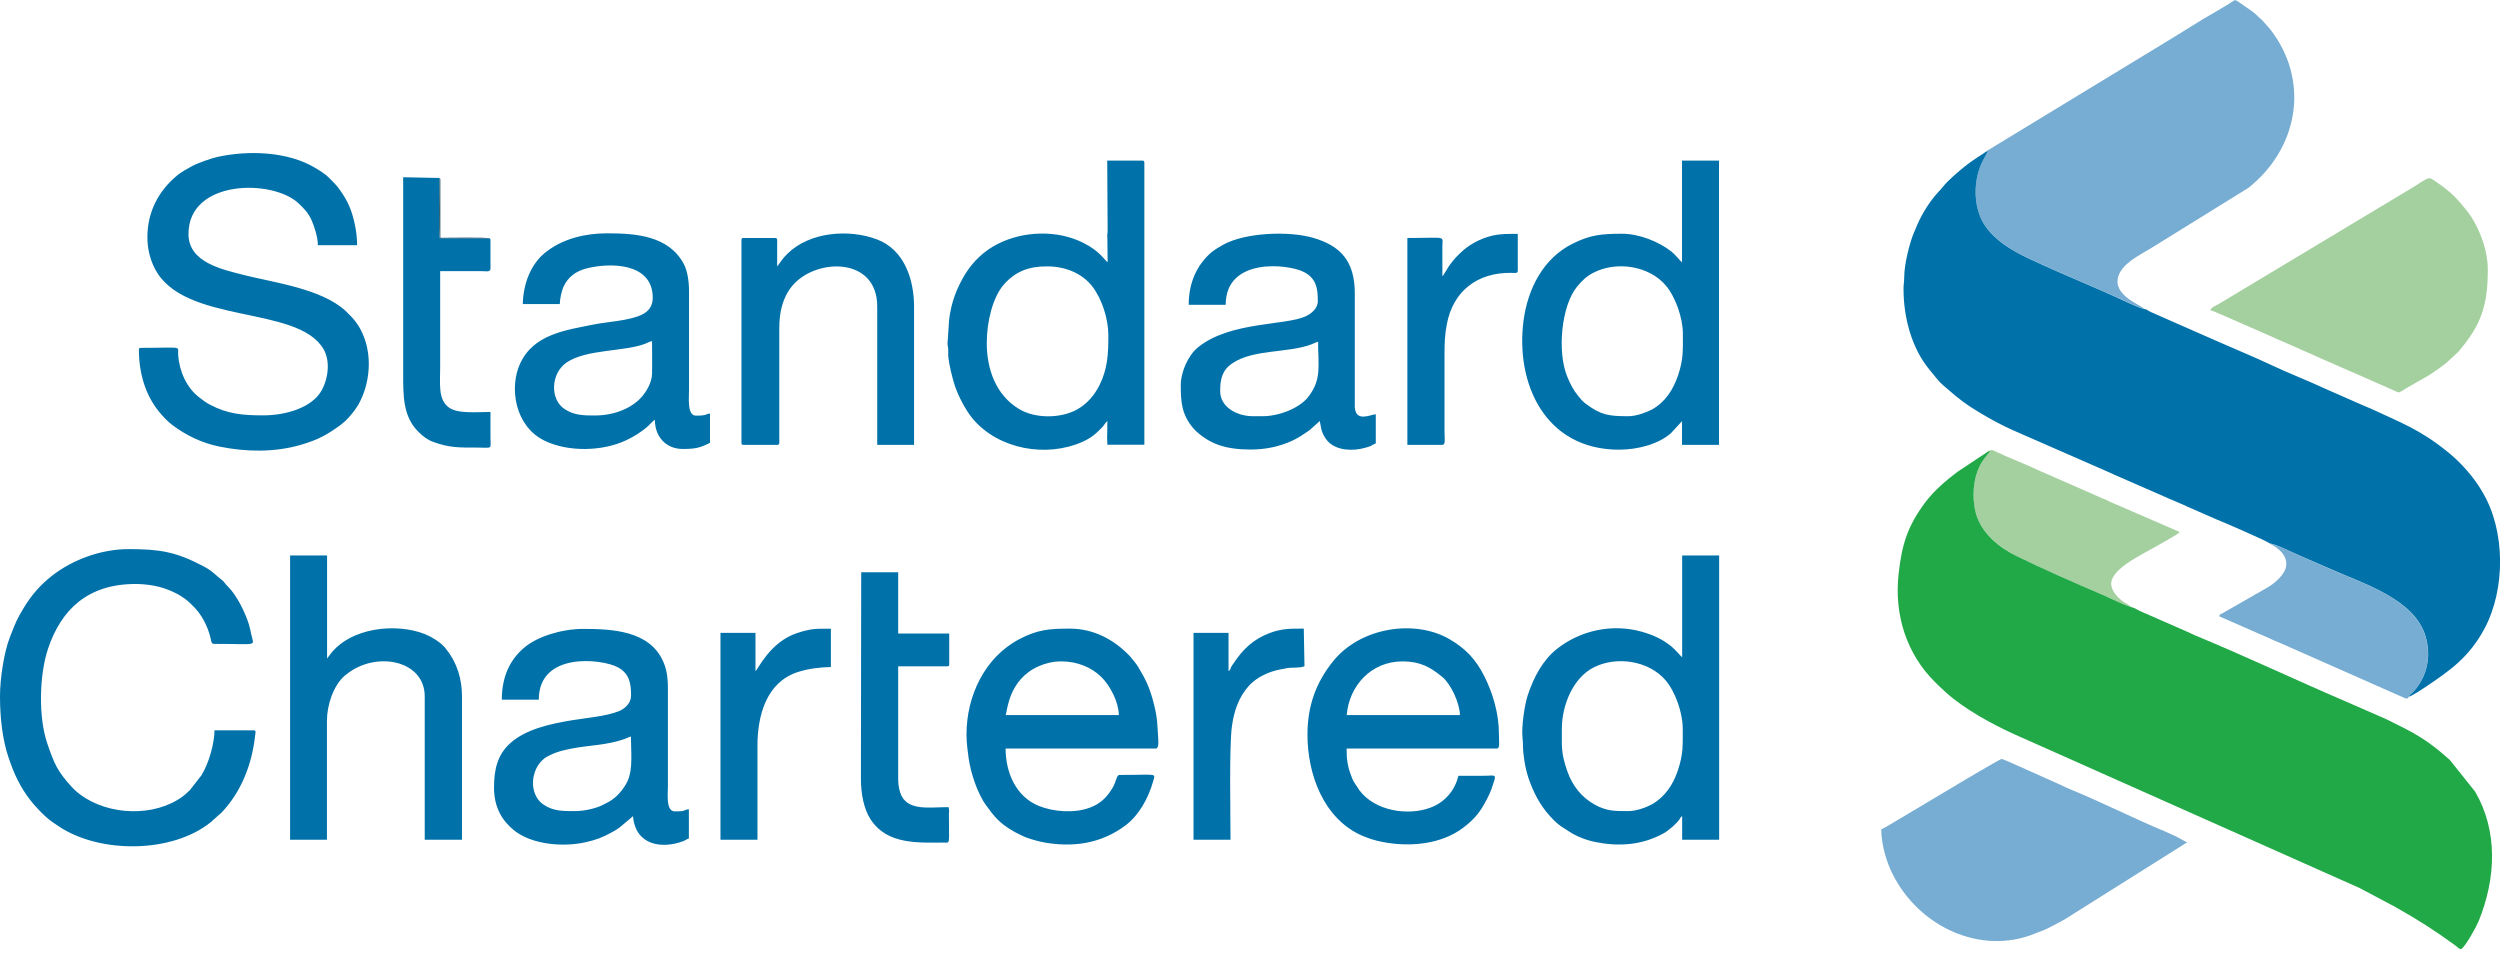
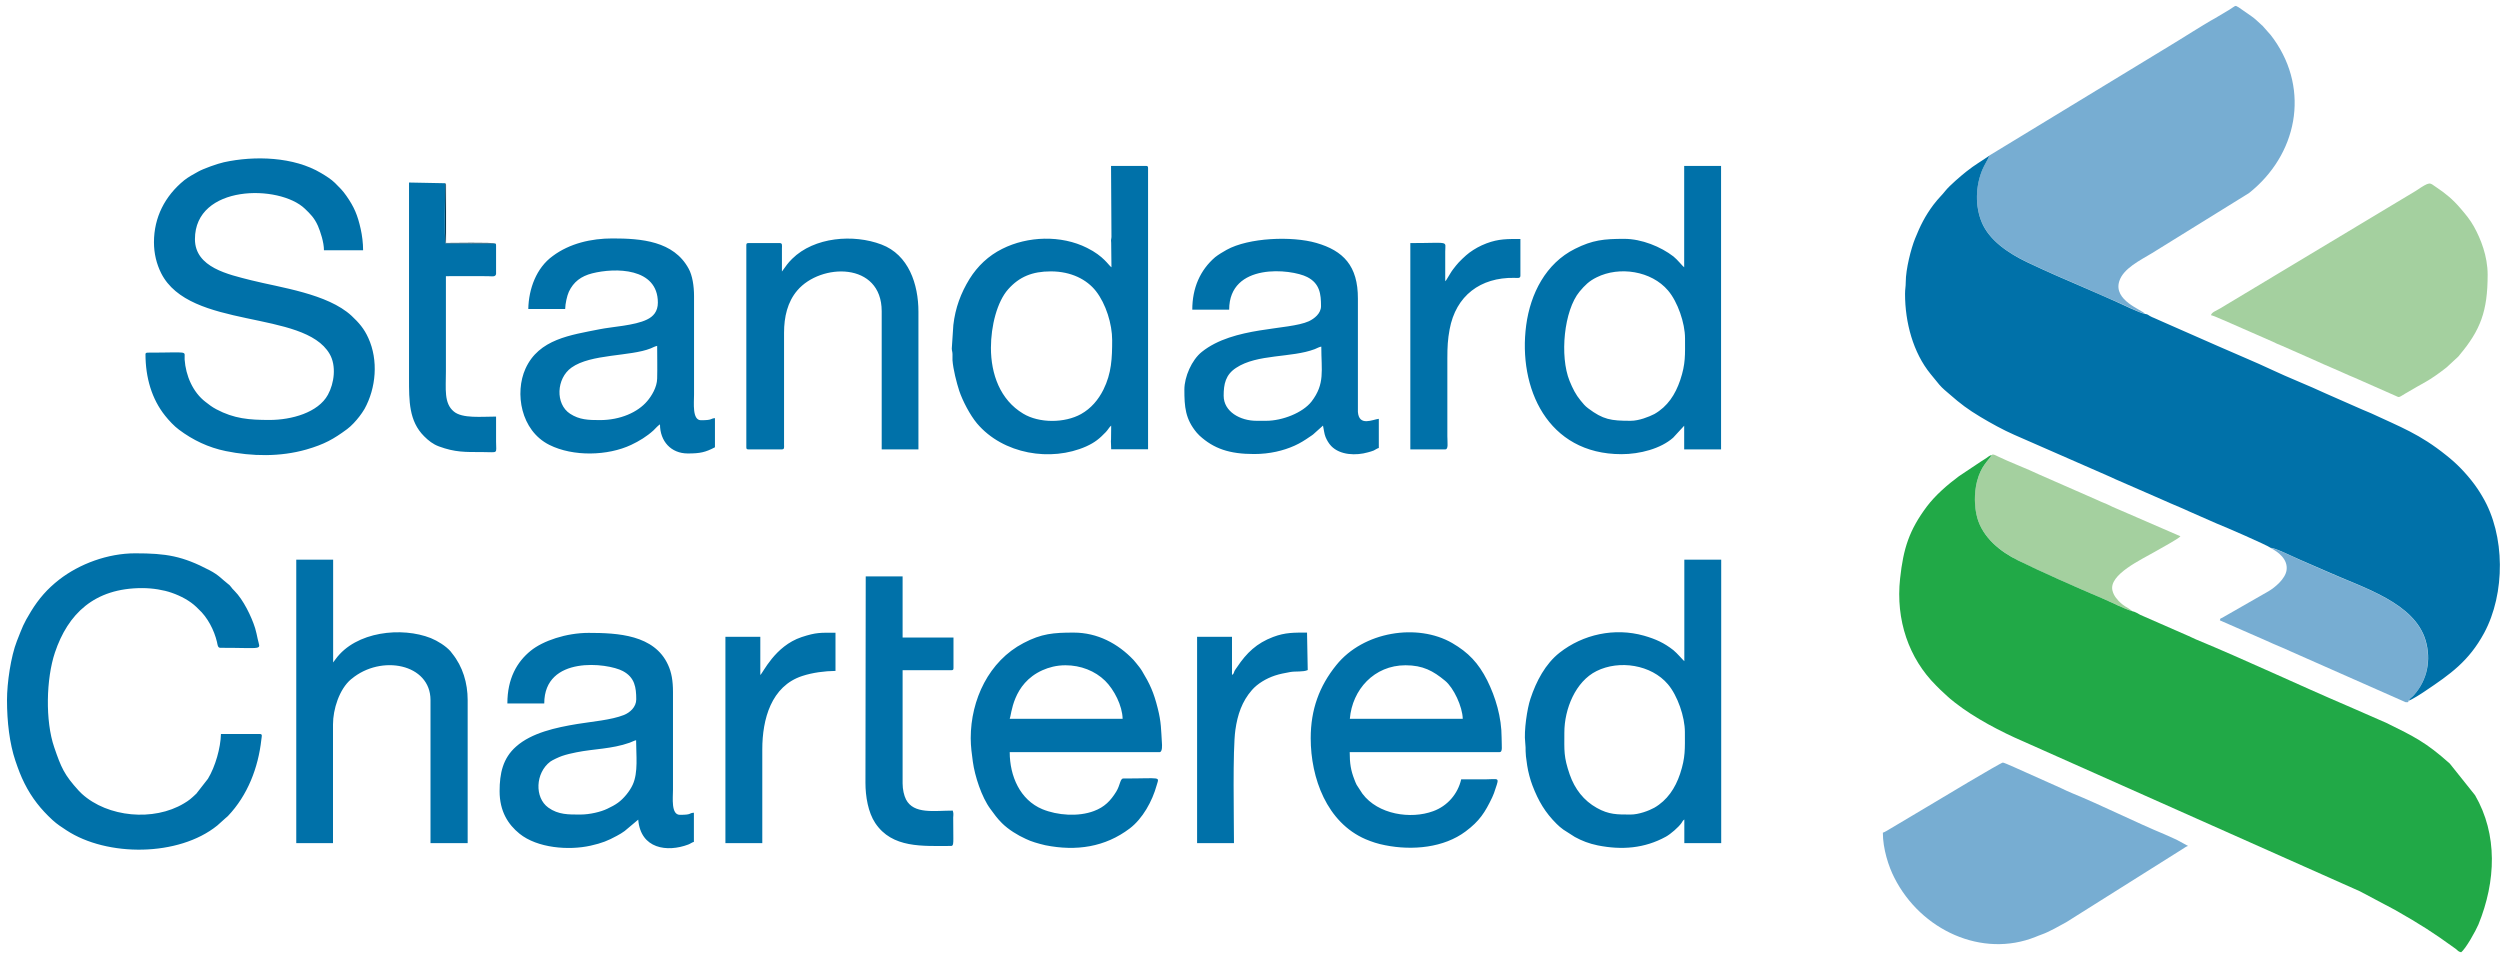
- <svg xmlns="http://www.w3.org/2000/svg" width="324" height="124" viewBox="0 0 324 124" fill="none">
-   <path d="M286.459 40.213C286.753 40.231 289.894 41.659 290.463 41.897L294.43 43.635C294.852 43.855 295.257 44.02 295.752 44.221L299.775 45.997C300.675 46.399 301.538 46.802 302.474 47.186C303.393 47.571 304.201 47.973 305.119 48.34L310.464 50.701C310.96 50.92 310.794 50.957 311.731 50.389C314.064 48.98 314.67 48.889 317.057 47.022L318.563 45.63C318.674 45.521 318.674 45.521 318.765 45.393C321.502 42.135 322.42 39.664 322.42 34.959C322.42 32.525 321.52 30.292 320.639 28.7C320.143 27.803 319.555 27.107 318.912 26.357C317.921 25.185 316.965 24.398 315.68 23.538C314.853 22.989 315 22.769 313.09 24.051L288.902 38.584C288.461 38.84 288.075 39.078 287.653 39.334C287.047 39.682 286.569 39.828 286.459 40.213ZM276.229 78.687C276.137 78.614 276.229 78.668 276.082 78.559C275.476 78.083 275.311 78.193 274.466 77.369C274.447 77.351 274.429 77.332 274.429 77.332C274.411 77.314 274.392 77.296 274.392 77.277C274.282 77.149 274.209 77.076 274.099 76.93C273.896 76.655 273.75 76.38 273.658 76.014C273.125 73.928 277.478 71.951 279.168 70.963C279.81 70.578 282.253 69.279 282.492 68.949L274.852 65.636C274.301 65.38 273.805 65.215 273.29 64.941C272.776 64.684 272.299 64.538 271.784 64.282L264.107 60.914C262.638 60.2 260.177 59.267 258.763 58.571C258.634 58.516 258.524 58.443 258.377 58.388C258.083 58.278 258.046 58.315 257.973 58.388C257.55 59.12 256.577 59.761 256.044 61.829C255.677 63.294 255.659 65.124 256.081 66.552C256.816 69.151 259.13 70.944 261.334 72.061C264.328 73.562 269.14 75.667 272.427 77.058C273.548 77.515 275.109 78.357 276.229 78.687Z" fill="#A4D09F" />
-   <path d="M257.661 19.456C257.459 20.006 257.036 20.591 256.761 21.25C255.842 23.41 255.787 26.027 256.669 28.132C257.661 30.475 260.103 32.141 262.528 33.294C264.989 34.465 267.634 35.618 270.168 36.698C271.454 37.247 272.684 37.833 274.007 38.382C274.888 38.748 277.111 39.883 277.882 40.03C277.478 39.499 273.75 38.309 274.539 35.801C275.054 34.154 277.202 33.111 278.782 32.159L291.4 24.343C297.644 19.383 299.352 11.037 294.65 4.374C294.522 4.191 294.375 4.008 294.228 3.807L293.126 2.562C293.108 2.544 293.089 2.526 293.071 2.526L292.318 1.83C292.134 1.647 291.969 1.555 291.767 1.391L290.059 0.201C289.526 -0.128 289.692 -0 288.847 0.512L286.973 1.629C285.669 2.324 282.437 4.411 280.894 5.326L257.661 19.456ZM243.812 107.478C243.812 109.583 244.566 111.889 245.3 113.317C248.753 120.163 256.724 123.805 263.648 121.023C263.942 120.913 264.162 120.803 264.493 120.693C265.393 120.382 266.77 119.595 267.634 119.119L282.731 109.62C283.006 109.455 283.208 109.272 283.484 109.199L281.959 108.375C281.482 108.174 281.004 107.936 280.453 107.698C276.688 106.142 272.17 103.872 268.442 102.353C267.946 102.152 267.45 101.914 266.954 101.676L262.454 99.663C262.014 99.48 259.626 98.363 259.405 98.363C259.148 98.363 250.902 103.305 249.69 104.037L244.859 106.911C244.566 107.076 244.106 107.387 243.812 107.478ZM312.135 90.328C312.356 89.98 312.558 89.888 312.815 89.614C314.56 87.656 315.092 85.056 314.339 82.494C312.907 77.607 306.258 75.667 301.685 73.617C300.436 73.067 299.187 72.518 297.901 71.969C297.626 71.841 294.504 70.34 294.228 70.487C295.275 71.017 296.469 71.969 296.285 73.342C296.138 74.477 294.761 75.612 293.953 76.088L287.91 79.547C287.635 79.693 287.708 79.547 287.616 79.876L293.714 82.549C294.761 83.043 295.752 83.409 296.799 83.903L311.749 90.511C312.209 90.547 312.08 90.493 312.135 90.328Z" fill="#77ADD2" />
-   <path d="M294.247 70.469C294.522 70.322 297.644 71.842 297.92 71.951C299.187 72.501 300.454 73.05 301.703 73.599C306.276 75.649 312.907 77.589 314.358 82.476C315.111 85.038 314.578 87.638 312.833 89.596C312.576 89.889 312.356 89.962 312.154 90.31C312.558 90.218 313.899 89.34 314.303 89.065C317.572 86.869 319.978 85.185 321.961 81.524C324.735 76.381 324.716 68.803 321.759 63.825C321.521 63.422 321.392 63.202 321.135 62.818C320.088 61.262 318.71 59.816 317.682 58.956C317.609 58.901 317.59 58.883 317.535 58.828C317.351 58.663 317.241 58.59 317.039 58.425C313.605 55.661 311.088 54.746 307.287 52.971C306.864 52.769 306.497 52.66 306.074 52.458L301.373 50.39C299.224 49.383 296.414 48.285 294.338 47.297C292.336 46.345 289.435 45.155 287.304 44.203L280.27 41.11C279.811 40.909 279.517 40.762 279.076 40.579C278.892 40.506 278.709 40.433 278.525 40.323C278.305 40.195 278.231 40.085 277.882 40.048C277.111 39.902 274.888 38.785 274.007 38.401C272.703 37.834 271.454 37.266 270.168 36.717C267.634 35.637 264.989 34.484 262.528 33.313C260.085 32.141 257.643 30.476 256.669 28.151C255.788 26.046 255.843 23.447 256.761 21.269C257.055 20.592 257.459 20.006 257.661 19.475C256.651 20.189 255.788 20.646 254.667 21.543C253.969 22.093 252.482 23.374 251.967 24.014C251.453 24.673 251.104 24.93 250.388 25.863C249.304 27.309 248.661 28.609 248 30.256C247.486 31.519 246.788 34.228 246.788 35.912C246.788 36.552 246.696 36.79 246.696 37.449C246.696 41.147 247.743 45.082 250.021 47.864L251.159 49.255C251.582 49.749 252.096 50.152 252.518 50.518C253.896 51.726 254.869 52.458 256.485 53.428C257.826 54.234 259.442 55.13 260.912 55.771L272.868 61.006C273.272 61.171 273.676 61.372 274.044 61.537L279.958 64.118C280.766 64.484 281.537 64.813 282.364 65.161C282.749 65.307 283.135 65.509 283.557 65.692L287.139 67.266C288.333 67.742 293.659 70.048 294.247 70.469ZM19.101 30.732C19.101 32.196 19.432 33.55 20.038 34.759C23.766 42.135 38.569 39.463 41.93 45.246C42.83 46.784 42.536 49.054 41.71 50.555C40.443 52.879 36.971 53.831 34.125 53.831C31.462 53.831 29.515 53.666 27.201 52.44C26.613 52.129 26.282 51.854 25.805 51.488C24.152 50.225 23.233 48.065 23.086 45.979C23.013 44.771 23.876 45.082 18.274 45.082C18.128 45.082 17.999 45.137 17.999 45.265C17.999 48.358 18.826 51.122 20.552 53.282C21.048 53.904 21.727 54.636 22.352 55.094C24.152 56.448 26.19 57.418 28.431 57.876C31.847 58.572 35.502 58.645 38.9 57.675C41.251 56.997 42.444 56.32 44.208 55.021C44.777 54.6 45.383 53.922 45.806 53.373C46.026 53.081 46.265 52.751 46.467 52.403C47.973 49.676 48.285 46.07 46.963 43.178C46.412 41.952 45.732 41.183 44.777 40.286C41.655 37.413 35.52 36.626 31.737 35.674C28.798 34.923 24.427 34.026 24.427 30.329C24.427 23.209 35.392 23.191 38.716 26.375C39.414 27.053 39.928 27.529 40.406 28.59C40.736 29.359 41.196 30.732 41.196 31.775H46.283C46.283 30.823 46.154 29.835 45.971 29.011C45.567 27.199 45.126 26.156 44.116 24.71C43.62 23.996 43.234 23.63 42.628 23.026C42.151 22.55 41.416 22.093 40.828 21.745C37.284 19.622 32.196 19.457 28.192 20.335C27.366 20.518 25.603 21.141 24.868 21.543C24.262 21.873 23.564 22.257 23.031 22.678C20.515 24.728 19.101 27.51 19.101 30.732ZM0 90.237C0 93.055 0.331 95.874 1.084 98.107C1.469 99.242 1.782 100.084 2.277 101.072C3.232 102.976 4.408 104.44 5.914 105.831C6.557 106.417 7.071 106.728 7.732 107.168C13.003 110.627 22.297 110.609 27.329 106.545L28.431 105.557C28.578 105.429 28.578 105.447 28.725 105.301C31.278 102.61 32.655 99.041 33.059 95.362C33.096 94.977 33.243 94.648 32.876 94.648H27.807C27.77 96.442 27.072 98.894 26.117 100.468L24.574 102.445C24.556 102.463 24.537 102.482 24.519 102.482C23.986 102.994 23.656 103.287 22.995 103.672C19.064 106.033 13.095 105.484 9.734 102.427L9.33 102.024C7.438 99.956 7.034 99.004 6.134 96.368C4.959 92.946 5.087 87.473 6.226 84.068C7.916 79.035 11.35 75.685 17.558 75.685C18.936 75.685 20.35 75.923 21.397 76.289C22.609 76.71 23.766 77.333 24.611 78.138L24.886 78.413C26.062 79.474 26.925 81.14 27.292 82.696C27.366 83.025 27.384 83.446 27.715 83.446C33.592 83.446 32.894 83.812 32.582 82.293C32.49 81.854 32.38 81.323 32.251 80.902C31.774 79.364 30.69 77.168 29.588 76.07L29.276 75.74C29.258 75.722 29.239 75.704 29.239 75.685L29 75.392C28.89 75.264 28.909 75.283 28.762 75.173C27.953 74.55 27.549 74.001 26.319 73.361C22.793 71.512 20.717 71.164 16.658 71.164C13.095 71.164 9.422 72.537 6.777 74.587C5.234 75.795 4.132 77.058 3.122 78.706C2.075 80.426 2.039 80.682 1.286 82.567C0.496 84.581 0 88.004 0 90.237ZM127.885 44.459C127.885 41.604 128.693 38.456 130.125 36.845C131.576 35.216 133.266 34.521 135.672 34.521C138.317 34.521 140.355 35.582 141.531 37.083C142.835 38.749 143.643 41.366 143.643 43.453C143.643 45.777 143.569 47.754 142.504 49.896C141.843 51.214 140.906 52.33 139.602 53.062C137.472 54.252 134.147 54.27 132.072 53.007C129.078 51.214 127.885 47.864 127.885 44.459ZM143.551 30.018C143.551 30.329 143.459 30.293 143.514 30.805L143.551 33.99C143.165 33.734 142.559 32.544 140.374 31.464C137.013 29.78 132.66 29.926 129.354 31.592C127.554 32.489 126.14 33.843 125.111 35.491C123.973 37.339 123.256 39.261 122.999 41.494L122.797 44.551C122.815 44.935 122.871 44.88 122.889 45.265C122.907 45.521 122.871 45.814 122.889 46.07C122.981 47.278 123.422 48.98 123.771 50.06C124.211 51.36 125.166 53.19 126.066 54.27C129.464 58.297 135.69 59.304 140.263 57.272C141.402 56.76 142.008 56.247 142.816 55.405C143.074 55.149 143.276 54.746 143.514 54.563L143.496 56.357C143.496 56.375 143.478 56.558 143.478 56.576L143.514 57.638H148.308V21.086C148.308 20.884 148.253 20.811 148.032 20.811H143.496L143.551 30.018ZM211.029 53.941C208.476 53.941 207.466 53.794 205.501 52.312C205.078 52.001 204.858 51.708 204.527 51.305C203.903 50.555 203.499 49.749 203.095 48.761C201.791 45.539 202.36 39.591 204.399 37.138C205.078 36.333 205.611 35.784 206.621 35.289C209.56 33.825 213.729 34.447 215.896 37.01C217.145 38.474 218.1 41.238 218.1 43.215C218.1 45.375 218.192 46.51 217.475 48.651C216.833 50.536 215.841 52.074 214.114 53.062C213.398 53.428 212.112 53.941 211.029 53.941ZM217.99 33.99C217.788 33.862 217.126 33.001 216.594 32.581C214.959 31.317 212.461 30.293 210.202 30.293C207.558 30.293 206.088 30.439 203.793 31.592C200.009 33.477 198.007 37.413 197.456 41.513C196.373 49.658 200.211 58.279 209.835 58.279C212.241 58.279 214.941 57.565 216.557 56.137L217.99 54.581V57.656H222.783V20.811H217.99V33.99ZM211.029 105.118C209.284 105.118 208.2 105.136 206.639 104.257C204.931 103.305 203.774 101.805 203.113 99.919C202.305 97.576 202.415 96.826 202.415 94.465C202.415 91.39 203.866 87.821 206.603 86.466C209.541 85.002 213.71 85.624 215.878 88.187C217.126 89.651 218.082 92.415 218.082 94.392C218.082 96.57 218.173 97.668 217.457 99.828C216.833 101.695 215.786 103.269 214.096 104.239C213.398 104.623 212.094 105.118 211.029 105.118ZM217.99 85.167C217.843 85.057 217.071 84.142 216.594 83.757C215.382 82.805 214.298 82.311 212.774 81.872C208.953 80.792 204.839 81.689 201.791 84.087C199.954 85.533 198.76 87.784 198.007 90.072C197.585 91.317 197.144 94.245 197.328 95.746C197.456 96.826 197.254 96.661 197.585 98.748C197.713 99.59 197.989 100.615 198.264 101.329C199.054 103.397 199.936 104.861 201.405 106.326C201.699 106.618 201.938 106.82 202.286 107.076L203.774 108.028C204.711 108.54 205.611 108.888 206.749 109.126C209.872 109.748 212.829 109.529 215.62 107.991C216.245 107.643 217.255 106.765 217.641 106.216C217.788 105.996 217.788 105.923 218.008 105.758V108.833H222.802V71.988H218.008V85.167H217.99ZM163.662 53.941H162.395C160.283 53.941 158.134 52.751 158.134 50.683C158.134 49.182 158.373 47.956 159.75 47.059C162.505 45.228 166.95 45.777 169.98 44.624C170.292 44.496 170.531 44.35 170.825 44.295C170.825 47.443 171.321 49.127 169.558 51.433C168.401 52.916 165.738 53.941 163.662 53.941ZM154.057 39.499H158.85C158.85 33.331 166.913 34.191 168.988 35.253C170.641 36.095 170.788 37.486 170.788 39.042C170.788 39.993 169.907 40.671 169.209 41C166.546 42.208 159.438 41.659 155.287 44.99C153.983 46.034 153.028 48.23 153.028 49.877C153.028 52.11 153.138 53.703 154.644 55.496L154.993 55.863C156.848 57.565 158.887 58.26 162.083 58.26C164.14 58.26 165.903 57.821 167.335 57.181C168.107 56.833 168.676 56.467 169.337 56.009C169.484 55.899 169.613 55.844 169.76 55.716L171.045 54.563C171.156 55.039 171.192 55.588 171.376 56.046C171.56 56.485 171.798 56.888 172.111 57.217C173.268 58.425 175.361 58.48 176.886 58.041C177.18 57.949 177.4 57.913 177.639 57.803C177.914 57.675 178.025 57.547 178.3 57.473V53.684C177.529 53.758 175.729 54.728 175.582 52.788V46.473C175.582 43.672 175.582 40.872 175.582 38.072C175.6 33.788 173.672 31.83 170.182 30.823C167.023 29.908 161.385 30.128 158.52 31.72C158.079 31.958 157.399 32.379 157.032 32.672C155.067 34.356 154.057 36.699 154.057 39.499ZM74.531 105.118C73.006 105.118 71.665 105.154 70.361 104.221C68.543 102.921 68.672 99.7 70.618 98.235C70.894 98.034 71.757 97.631 72.143 97.503C72.731 97.302 73.373 97.155 74.016 97.027C76.294 96.57 78.589 96.606 80.922 95.783C81.271 95.655 81.473 95.526 81.767 95.453C81.767 97.375 82.061 99.645 81.326 101.237C80.94 102.097 80.132 103.068 79.416 103.58C78.993 103.891 78.553 104.111 78.02 104.367C77.194 104.77 75.743 105.118 74.531 105.118ZM65.035 90.676H69.829C69.829 84.398 78.057 85.405 80.04 86.466C81.602 87.29 81.785 88.608 81.785 90.145C81.785 91.152 80.959 91.866 80.187 92.177C78.534 92.836 76 93.037 74.108 93.348C71.353 93.806 68.194 94.483 66.174 96.277C64.447 97.796 64.025 99.773 64.025 102.079C64.025 104.715 65.145 106.417 66.615 107.607C68.929 109.474 72.988 109.803 75.853 109.163C77.322 108.833 78.094 108.522 79.269 107.881C79.673 107.662 79.93 107.515 80.279 107.259L82.042 105.776C82.355 109.602 85.826 110.041 88.544 109.016C88.838 108.906 89.003 108.742 89.279 108.668V104.88C88.544 104.934 89.077 105.154 87.46 105.154C86.285 105.154 86.56 102.939 86.56 101.896V89.175C86.56 87.747 86.377 86.649 85.918 85.661C84.136 81.744 79.361 81.506 75.596 81.506C72.694 81.506 69.663 82.531 68.066 83.831C66.284 85.276 65.035 87.436 65.035 90.676ZM77.065 53.849C75.559 53.849 74.402 53.813 73.19 53.026C71.243 51.763 71.39 48.431 73.373 47.022C75.89 45.228 80.995 45.594 83.659 44.533C83.952 44.405 84.228 44.258 84.503 44.203C84.503 45.613 84.54 47.059 84.503 48.45C84.485 49.584 83.769 50.738 83.199 51.397C81.987 52.824 79.728 53.849 77.065 53.849ZM67.753 39.408H72.547C72.565 38.694 72.786 37.706 73.024 37.175C73.63 35.875 74.622 35.143 76.055 34.777C79.03 34.026 84.595 34.008 84.595 38.584C84.595 39.737 83.989 40.396 83.181 40.781C81.583 41.568 78.626 41.714 77.01 42.043C73.282 42.794 69.131 43.306 67.386 47.168C65.972 50.298 66.761 55.204 70.49 57.071C73.594 58.626 78.094 58.498 81.124 57.071C82.171 56.576 83.163 55.972 84.026 55.185C84.32 54.911 84.54 54.618 84.871 54.398C84.871 56.595 86.303 58.187 88.489 58.187C90.068 58.187 90.766 58.041 92.015 57.382V53.593C91.372 53.648 91.758 53.867 90.197 53.867C89.04 53.867 89.297 51.598 89.297 50.536V37.724C89.297 36.406 89.077 35.033 88.599 34.173C86.652 30.567 82.428 30.238 78.7 30.238C75.945 30.238 73.135 30.878 70.931 32.526C68.8 34.063 67.808 36.79 67.753 39.408ZM137.582 85.716C139.547 85.716 141.421 86.448 142.725 87.729C143.9 88.882 144.965 90.969 145.002 92.671H130.327C130.566 92.177 130.658 88.114 134.588 86.356C135.415 85.99 136.388 85.716 137.582 85.716ZM125.258 95.197C125.258 96.259 125.405 97.302 125.534 98.254C125.791 100.121 126.672 102.848 127.811 104.385C128.325 105.081 128.674 105.593 129.317 106.234C130.144 107.058 131.356 107.808 132.421 108.284C132.825 108.467 133.101 108.595 133.597 108.742C134.019 108.87 134.478 108.998 134.956 109.108C138.996 109.913 142.725 109.346 145.92 106.93C147.61 105.648 148.859 103.379 149.428 101.31C149.759 100.121 150.126 100.432 145.094 100.432C144.671 100.432 144.708 101.255 144.175 102.134C143.441 103.324 142.651 104.147 141.274 104.66C139.253 105.429 136.517 105.227 134.57 104.422C131.668 103.214 130.327 100.121 130.327 97.009H149.796C150.2 97.009 150.126 96.039 150.108 95.801C149.998 94.154 150.034 93.129 149.557 91.28C149.043 89.23 148.547 88.15 147.518 86.448C147.298 86.082 147.059 85.807 146.784 85.46C146.618 85.258 146.6 85.222 146.416 85.02C144.396 82.897 141.733 81.469 138.647 81.469C136.003 81.469 134.46 81.597 132.127 82.824C127.627 85.167 125.258 90.182 125.258 95.197ZM181.771 85.716C184.03 85.716 185.371 86.448 186.914 87.729C188.034 88.644 189.173 91.097 189.21 92.671H174.535C174.847 88.882 177.694 85.716 181.771 85.716ZM169.448 95.197C169.448 100.377 171.541 106.143 176.574 108.321C177.4 108.668 178.172 108.925 179.127 109.108C182.708 109.822 186.767 109.419 189.577 107.314C191.395 105.959 192.112 104.825 193.03 102.903C193.25 102.445 193.305 102.226 193.471 101.731C194.003 100.194 193.838 100.542 192.185 100.542C191.12 100.542 190.073 100.542 189.008 100.542C188.567 102.445 187.226 104.001 185.371 104.678C182.451 105.758 178.19 105.118 176.17 102.409L175.417 101.255C175.306 101.036 175.215 100.816 175.123 100.56C174.664 99.388 174.517 98.473 174.517 97.009H193.985C194.426 97.009 194.26 96.295 194.26 95.106C194.26 92.47 193.471 89.852 192.387 87.674C191.248 85.423 189.944 84.05 187.832 82.824C183.332 80.225 176.298 81.305 172.772 85.697C170.568 88.425 169.448 91.463 169.448 95.197ZM37.578 108.833H42.371V93.403C42.371 91.445 43.179 88.827 44.722 87.528C44.74 87.51 44.759 87.491 44.777 87.491C48.634 84.27 55.044 85.533 55.044 90.237V108.833H59.874V90.237C59.874 88.022 59.231 85.88 57.872 84.197C57.762 84.068 57.762 84.05 57.633 83.885C57.027 83.208 55.98 82.549 55.081 82.183C51.334 80.701 45.346 81.286 42.702 84.929L42.389 85.35V71.988H37.596V108.833H37.578ZM100.721 34.539V31.555C100.721 31.171 100.813 30.842 100.445 30.842H96.368C96.166 30.842 96.093 30.896 96.093 31.116V57.382C96.093 57.583 96.148 57.656 96.368 57.656H100.721C101.07 57.656 100.996 57.364 100.996 57.034V42.501C100.996 40.451 101.437 38.492 102.723 36.992C105.772 33.422 113.687 33.258 113.687 39.7V57.656H118.463V39.774C118.463 36.186 117.195 32.361 113.651 31.025C110.033 29.652 104.927 30.036 102.043 32.892C101.437 33.496 101.29 33.77 100.868 34.338L100.721 34.539ZM111.575 100.981C111.575 102.775 111.924 104.825 112.843 106.216C115.047 109.529 119.014 109.199 122.724 109.199C122.999 109.199 122.999 108.815 122.999 108.211L122.981 105.502C122.981 105.337 122.981 105.484 122.999 105.227C123.018 104.88 122.981 104.861 122.926 104.605C120.501 104.605 117.857 105.099 116.846 103.159C116.589 102.647 116.406 101.859 116.406 101.072V86.356H122.742C122.944 86.356 123.018 86.301 123.018 86.082V82.11H116.406V74.166H111.612L111.575 100.981ZM63.492 30.896L57.009 30.878C56.807 30.219 56.954 24.271 56.954 23.063L52.252 22.971V48.431C52.252 51.36 52.234 53.977 54.217 55.954C54.787 56.522 55.356 56.979 56.146 57.272C58.24 58.041 59.525 58.004 61.748 58.004C63.933 58.004 63.566 58.315 63.566 56.65C63.566 55.57 63.566 54.49 63.566 53.392C61.692 53.392 59.176 53.666 58.074 52.733C56.77 51.653 57.046 49.804 57.046 47.516V35.143C58.864 35.143 60.664 35.125 62.482 35.143C63.015 35.143 63.474 35.289 63.566 34.868V31.171C63.529 30.896 63.602 31.116 63.492 30.896ZM159.218 86.979V82.018H154.681V108.833H159.475C159.475 105.703 159.291 96.698 159.658 94.117C159.934 92.14 160.522 90.401 161.807 88.937C162.523 88.114 163.644 87.436 164.801 87.052C165.462 86.832 166.013 86.741 166.784 86.594C167.501 86.466 168.474 86.613 169.062 86.338L168.97 81.469C167.317 81.469 166.16 81.433 164.562 82.037C162.432 82.842 161.109 84.105 159.879 85.954C159.75 86.137 159.64 86.283 159.548 86.448C159.438 86.722 159.475 86.796 159.218 86.979ZM97.911 86.979V82.018H93.374V108.833H98.168V96.643C98.168 92.726 99.325 88.425 103.366 87.107C104.706 86.668 106.267 86.466 107.682 86.448V81.488C105.735 81.488 105.221 81.414 103.274 82.055C99.784 83.226 98.26 86.722 97.911 86.979ZM186.932 35.802V31.922C186.932 30.494 187.593 30.842 182.396 30.842V57.656H186.932C187.373 57.656 187.208 56.814 187.208 55.936V45.832C187.208 44.313 187.263 43.361 187.502 42.062C188.31 37.669 191.524 35.289 195.895 35.363C196.299 35.363 196.703 35.472 196.703 35.088V30.311C195.05 30.311 193.893 30.274 192.295 30.878C191.432 31.208 190.752 31.592 190.073 32.086C189.577 32.452 188.695 33.294 188.328 33.77C188.071 34.1 187.814 34.411 187.612 34.759L187.098 35.6C187.079 35.619 187.061 35.637 187.061 35.656C186.896 35.857 187.061 35.656 186.932 35.802Z" fill="#0071A9" />
-   <path d="M276.229 78.687C275.109 78.358 273.548 77.534 272.427 77.058C269.14 75.667 264.328 73.544 261.334 72.061C259.112 70.963 256.816 69.151 256.081 66.552C255.677 65.106 255.677 63.294 256.045 61.83C256.577 59.761 257.532 59.121 257.973 58.389C257.643 58.462 257.532 58.608 257.257 58.791C256.981 58.974 256.816 59.066 256.541 59.249L253.712 61.134C252.206 62.251 250.645 63.605 249.525 65.088C247.247 68.144 246.476 70.506 246.053 74.441C245.466 79.841 247.192 84.819 250.718 88.333L251.306 88.919C252.151 89.669 252.169 89.779 253.18 90.566C255.714 92.561 259.185 94.374 262.124 95.636L305.817 115.093L310.372 117.509C313.678 119.394 315.294 120.419 318.251 122.561C318.564 122.781 318.527 122.909 318.968 123.019C319.574 122.579 320.878 120.218 321.227 119.394C323.504 113.794 323.743 107.717 320.786 102.61L317.498 98.492C314.394 95.71 312.815 94.959 309.289 93.22L305.193 91.427C304.826 91.28 304.569 91.152 304.183 90.987C297.81 88.26 290.831 84.966 284.494 82.348C284.108 82.183 283.906 82.073 283.502 81.891L277.276 79.163C276.927 78.98 276.615 78.76 276.229 78.687Z" fill="#21A947" />
-   <path d="M63.492 30.896C63.162 30.732 57.579 30.823 57.064 30.823V23.245C57.009 23.026 57.064 23.191 56.972 23.062C56.972 24.252 56.826 30.201 57.028 30.878L63.492 30.896Z" fill="#00354E" />
+ <svg xmlns="http://www.w3.org/2000/svg" width="351" height="134" viewBox="0 0 351 134" fill="none">
+   <path d="M310.42 44.251C310.738 44.271 314.13 45.813 314.746 46.07L319.031 47.948C319.487 48.186 319.924 48.364 320.459 48.581L324.804 50.499C325.776 50.934 326.709 51.369 327.721 51.784C328.713 52.199 329.586 52.634 330.577 53.03L336.351 55.58C336.886 55.818 336.708 55.857 337.72 55.244C340.239 53.722 340.894 53.623 343.473 51.606L345.1 50.103C345.219 49.985 345.219 49.985 345.318 49.846C348.274 46.327 349.266 43.658 349.266 38.577C349.266 35.947 348.294 33.535 347.342 31.815C346.806 30.846 346.171 30.095 345.477 29.284C344.406 28.018 343.374 27.168 341.985 26.239C341.092 25.646 341.251 25.409 339.188 26.793L313.059 42.491C312.583 42.768 312.166 43.025 311.71 43.302C311.055 43.678 310.54 43.836 310.42 44.251ZM299.37 85.811C299.271 85.732 299.37 85.792 299.211 85.673C298.556 85.159 298.378 85.278 297.465 84.388C297.445 84.368 297.426 84.348 297.426 84.348C297.406 84.328 297.386 84.309 297.386 84.289C297.267 84.15 297.188 84.071 297.068 83.913C296.85 83.617 296.692 83.32 296.592 82.925C296.017 80.671 300.719 78.535 302.544 77.468C303.239 77.052 305.877 75.649 306.135 75.293L297.882 71.714C297.287 71.437 296.751 71.259 296.196 70.963C295.64 70.686 295.124 70.528 294.569 70.251L286.276 66.613C284.689 65.842 282.03 64.834 280.502 64.082C280.364 64.023 280.245 63.944 280.086 63.884C279.768 63.766 279.729 63.805 279.649 63.884C279.193 64.675 278.142 65.367 277.566 67.602C277.169 69.183 277.15 71.16 277.606 72.703C278.399 75.51 280.899 77.448 283.28 78.654C286.514 80.275 291.712 82.549 295.263 84.052C296.473 84.546 298.16 85.455 299.37 85.811Z" fill="#A4D09F" />
+   <path d="M279.312 21.83C279.094 22.423 278.637 23.056 278.34 23.768C277.348 26.101 277.288 28.928 278.241 31.202C279.312 33.733 281.951 35.532 284.57 36.777C287.228 38.043 290.085 39.288 292.823 40.455C294.212 41.048 295.541 41.681 296.969 42.274C297.922 42.669 300.322 43.895 301.155 44.053C300.719 43.48 296.691 42.195 297.545 39.486C298.1 37.707 300.421 36.58 302.128 35.551L315.757 27.109C322.503 21.751 324.348 12.735 319.269 5.538C319.13 5.34 318.971 5.143 318.813 4.925L317.622 3.581C317.602 3.561 317.582 3.541 317.563 3.541L316.749 2.79C316.551 2.592 316.372 2.493 316.154 2.315L314.309 1.03C313.734 0.674 313.912 0.813 313 1.366L310.976 2.572C309.567 3.324 306.076 5.578 304.409 6.566L279.312 21.83ZM264.353 116.912C264.353 119.186 265.166 121.677 265.96 123.22C269.69 130.614 278.3 134.549 285.78 131.543C286.097 131.425 286.335 131.306 286.692 131.188C287.664 130.851 289.152 130.001 290.085 129.487L306.393 119.226C306.691 119.048 306.909 118.85 307.206 118.771L305.56 117.881C305.044 117.664 304.528 117.407 303.933 117.15C299.866 115.469 294.985 113.017 290.958 111.376C290.422 111.159 289.887 110.902 289.351 110.645L284.49 108.47C284.014 108.272 281.435 107.066 281.197 107.066C280.919 107.066 272.011 112.404 270.702 113.195L265.484 116.299C265.166 116.477 264.67 116.814 264.353 116.912ZM338.156 98.386C338.394 98.01 338.612 97.912 338.89 97.615C340.775 95.499 341.35 92.692 340.537 89.924C338.989 84.645 331.807 82.549 326.867 80.335C325.518 79.741 324.169 79.148 322.78 78.555C322.483 78.417 319.11 76.795 318.813 76.954C319.943 77.527 321.233 78.555 321.035 80.038C320.876 81.264 319.388 82.49 318.515 83.004L311.988 86.741C311.69 86.899 311.77 86.741 311.67 87.097L318.257 89.983C319.388 90.517 320.459 90.912 321.59 91.446L337.739 98.584C338.235 98.624 338.097 98.564 338.156 98.386Z" fill="#77ADD2" />
+   <path d="M318.833 76.934C319.13 76.776 322.503 78.417 322.8 78.536C324.169 79.129 325.538 79.722 326.887 80.315C331.827 82.53 338.99 84.626 340.557 89.904C341.37 92.673 340.795 95.48 338.91 97.596C338.632 97.912 338.394 97.991 338.176 98.367C338.613 98.268 340.061 97.319 340.497 97.022C344.029 94.65 346.628 92.831 348.77 88.876C351.766 83.32 351.746 75.135 348.552 69.757C348.294 69.322 348.155 69.085 347.878 68.67C346.747 66.989 345.259 65.427 344.148 64.498C344.068 64.439 344.049 64.419 343.989 64.359C343.791 64.181 343.672 64.102 343.453 63.924C339.743 60.939 337.025 59.95 332.919 58.032C332.462 57.815 332.066 57.696 331.609 57.479L326.53 55.245C324.209 54.157 321.174 52.971 318.932 51.903C316.769 50.875 313.635 49.59 311.333 48.562L303.735 45.22C303.239 45.003 302.921 44.845 302.445 44.647C302.247 44.568 302.048 44.489 301.85 44.37C301.612 44.232 301.533 44.113 301.156 44.074C300.322 43.915 297.922 42.709 296.969 42.294C295.561 41.681 294.212 41.068 292.823 40.475C290.085 39.309 287.228 38.063 284.57 36.798C281.931 35.532 279.292 33.733 278.241 31.222C277.289 28.948 277.348 26.141 278.34 23.788C278.658 23.056 279.094 22.424 279.312 21.85C278.221 22.621 277.289 23.116 276.078 24.084C275.324 24.677 273.717 26.061 273.162 26.753C272.606 27.465 272.23 27.742 271.456 28.75C270.285 30.312 269.591 31.716 268.877 33.496C268.321 34.86 267.567 37.786 267.567 39.605C267.567 40.297 267.468 40.554 267.468 41.266C267.468 45.26 268.599 49.511 271.059 52.516L272.289 54.019C272.745 54.553 273.301 54.988 273.757 55.383C275.245 56.688 276.297 57.479 278.042 58.527C279.491 59.397 281.237 60.365 282.824 61.057L295.739 66.712C296.176 66.89 296.612 67.108 297.009 67.286L303.397 70.073C304.27 70.469 305.104 70.825 305.996 71.2C306.413 71.359 306.83 71.576 307.286 71.774L311.155 73.474C312.444 73.988 318.198 76.48 318.833 76.934ZM21.616 34.01C21.616 35.592 21.974 37.055 22.628 38.359C26.656 46.328 42.646 43.441 46.277 49.689C47.249 51.35 46.932 53.801 46.039 55.423C44.67 57.934 40.92 58.962 37.845 58.962C34.968 58.962 32.865 58.784 30.366 57.459C29.731 57.123 29.374 56.826 28.858 56.431C27.072 55.067 26.08 52.734 25.922 50.48C25.842 49.175 26.775 49.511 20.724 49.511C20.565 49.511 20.426 49.57 20.426 49.709C20.426 53.05 21.319 56.035 23.184 58.369C23.72 59.041 24.454 59.832 25.128 60.326C27.072 61.789 29.275 62.837 31.695 63.331C35.385 64.083 39.333 64.162 43.004 63.114C45.543 62.382 46.833 61.651 48.737 60.247C49.352 59.792 50.007 59.061 50.463 58.467C50.701 58.151 50.959 57.795 51.177 57.419C52.804 54.474 53.142 50.578 51.713 47.455C51.118 46.13 50.384 45.299 49.352 44.331C45.98 41.226 39.353 40.376 35.266 39.348C32.092 38.538 27.37 37.569 27.37 33.575C27.37 25.884 39.214 25.864 42.805 29.304C43.559 30.036 44.114 30.55 44.63 31.696C44.987 32.527 45.483 34.01 45.483 35.137H50.979C50.979 34.109 50.84 33.041 50.642 32.151C50.205 30.194 49.729 29.067 48.638 27.505C48.102 26.734 47.686 26.338 47.031 25.686C46.515 25.172 45.721 24.677 45.087 24.302C41.258 22.008 35.762 21.83 31.437 22.779C30.544 22.977 28.64 23.649 27.846 24.084C27.191 24.44 26.438 24.855 25.862 25.31C23.144 27.525 21.616 30.53 21.616 34.01ZM0.983 98.288C0.983 101.333 1.341 104.377 2.154 106.79C2.571 108.015 2.908 108.925 3.443 109.993C4.475 112.049 5.745 113.631 7.372 115.133C8.066 115.766 8.622 116.102 9.336 116.577C15.03 120.313 25.069 120.294 30.505 115.904L31.695 114.837C31.854 114.698 31.854 114.718 32.012 114.56C34.77 111.653 36.258 107.798 36.695 103.824C36.734 103.409 36.893 103.053 36.496 103.053H31.02C30.981 104.99 30.227 107.64 29.195 109.34L27.529 111.476C27.509 111.495 27.489 111.515 27.469 111.515C26.894 112.069 26.537 112.385 25.823 112.8C21.577 115.351 15.129 114.758 11.498 111.456L11.062 111.021C9.018 108.787 8.582 107.758 7.61 104.911C6.34 101.214 6.479 95.302 7.709 91.625C9.534 86.187 13.244 82.569 19.95 82.569C21.438 82.569 22.966 82.826 24.096 83.222C25.406 83.676 26.656 84.349 27.568 85.219L27.866 85.515C29.136 86.662 30.068 88.461 30.465 90.142C30.544 90.498 30.564 90.952 30.921 90.952C37.27 90.952 36.516 91.348 36.179 89.707C36.08 89.232 35.961 88.659 35.822 88.204C35.306 86.543 34.135 84.171 32.945 82.984L32.608 82.629C32.588 82.609 32.568 82.589 32.568 82.569L32.31 82.253C32.191 82.114 32.211 82.134 32.052 82.016C31.179 81.343 30.743 80.75 29.413 80.058C25.604 78.061 23.362 77.686 18.978 77.686C15.129 77.686 11.161 79.168 8.304 81.383C6.638 82.688 5.447 84.052 4.356 85.832C3.225 87.69 3.186 87.967 2.372 90.003C1.519 92.178 0.983 95.876 0.983 98.288ZM139.126 48.839C139.126 45.754 139.999 42.353 141.546 40.614C143.114 38.854 144.939 38.102 147.538 38.102C150.395 38.102 152.597 39.249 153.867 40.87C155.275 42.67 156.148 45.497 156.148 47.751C156.148 50.262 156.069 52.398 154.918 54.711C154.204 56.134 153.192 57.34 151.784 58.131C149.482 59.416 145.891 59.436 143.649 58.072C140.416 56.134 139.126 52.516 139.126 48.839ZM156.049 33.239C156.049 33.575 155.95 33.535 156.01 34.089L156.049 37.529C155.633 37.252 154.978 35.967 152.617 34.801C148.986 32.982 144.284 33.14 140.713 34.939C138.769 35.908 137.241 37.371 136.13 39.15C134.9 41.147 134.127 43.223 133.849 45.636L133.631 48.937C133.65 49.353 133.71 49.293 133.73 49.709C133.75 49.985 133.71 50.302 133.73 50.578C133.829 51.883 134.305 53.722 134.682 54.889C135.158 56.292 136.19 58.27 137.162 59.436C140.832 63.786 147.558 64.874 152.498 62.679C153.728 62.125 154.383 61.572 155.256 60.662C155.533 60.385 155.752 59.95 156.01 59.753L155.99 61.69C155.99 61.71 155.97 61.908 155.97 61.928L156.01 63.074H161.188V23.59C161.188 23.372 161.128 23.293 160.89 23.293H155.99L156.049 33.239ZM228.94 59.08C226.182 59.08 225.091 58.922 222.968 57.321C222.512 56.984 222.274 56.668 221.916 56.233C221.242 55.423 220.805 54.553 220.369 53.485C218.96 50.005 219.575 43.579 221.778 40.93C222.512 40.06 223.087 39.467 224.178 38.933C227.352 37.351 231.856 38.023 234.197 40.791C235.546 42.373 236.578 45.359 236.578 47.494C236.578 49.827 236.677 51.053 235.903 53.366C235.209 55.403 234.138 57.064 232.273 58.131C231.499 58.527 230.11 59.08 228.94 59.08ZM236.459 37.529C236.241 37.391 235.526 36.461 234.951 36.007C233.185 34.642 230.487 33.535 228.047 33.535C225.19 33.535 223.603 33.693 221.123 34.939C217.036 36.975 214.873 41.226 214.278 45.655C213.108 54.454 217.254 63.766 227.65 63.766C230.249 63.766 233.165 62.995 234.911 61.453L236.459 59.772V63.094H241.637V23.293H236.459V37.529ZM228.94 114.362C227.055 114.362 225.884 114.382 224.198 113.433C222.353 112.405 221.103 110.784 220.389 108.747C219.516 106.216 219.635 105.406 219.635 102.855C219.635 99.533 221.202 95.678 224.158 94.215C227.333 92.633 231.836 93.305 234.177 96.073C235.526 97.655 236.558 100.641 236.558 102.776C236.558 105.129 236.657 106.315 235.883 108.648C235.209 110.665 234.078 112.365 232.253 113.413C231.499 113.828 230.09 114.362 228.94 114.362ZM236.459 92.811C236.3 92.692 235.467 91.704 234.951 91.288C233.642 90.26 232.471 89.727 230.824 89.252C226.698 88.085 222.254 89.054 218.96 91.644C216.976 93.206 215.687 95.638 214.873 98.11C214.417 99.454 213.941 102.618 214.139 104.239C214.278 105.406 214.06 105.228 214.417 107.482C214.556 108.391 214.854 109.498 215.151 110.269C216.004 112.504 216.957 114.085 218.544 115.667C218.861 115.983 219.119 116.201 219.496 116.478L221.103 117.506C222.115 118.06 223.087 118.435 224.317 118.692C227.69 119.364 230.884 119.127 233.9 117.466C234.574 117.091 235.665 116.142 236.082 115.548C236.241 115.311 236.241 115.232 236.479 115.054V118.376H241.657V78.575H236.479V92.811H236.459ZM177.773 59.08H176.405C174.123 59.08 171.802 57.795 171.802 55.561C171.802 53.94 172.06 52.615 173.548 51.646C176.524 49.669 181.325 50.262 184.598 49.017C184.936 48.878 185.193 48.72 185.511 48.661C185.511 52.061 186.047 53.88 184.142 56.372C182.892 57.973 180.015 59.08 177.773 59.08ZM167.397 43.48H172.576C172.576 36.817 181.285 37.747 183.527 38.893C185.313 39.803 185.471 41.306 185.471 42.986C185.471 44.014 184.519 44.746 183.765 45.102C180.888 46.407 173.21 45.813 168.727 49.412C167.318 50.539 166.286 52.911 166.286 54.691C166.286 57.103 166.405 58.823 168.032 60.761L168.409 61.156C170.413 62.995 172.615 63.746 176.067 63.746C178.289 63.746 180.194 63.272 181.741 62.58C182.575 62.204 183.19 61.809 183.904 61.315C184.063 61.196 184.201 61.137 184.36 60.998L185.749 59.753C185.868 60.267 185.908 60.86 186.106 61.354C186.304 61.829 186.562 62.264 186.9 62.62C188.15 63.924 190.411 63.984 192.058 63.509C192.375 63.41 192.613 63.371 192.871 63.252C193.169 63.114 193.288 62.975 193.586 62.896V58.803C192.752 58.883 190.808 59.931 190.649 57.835V51.014C190.649 47.988 190.649 44.963 190.649 41.938C190.669 37.312 188.586 35.196 184.817 34.109C181.404 33.12 175.313 33.357 172.218 35.077C171.742 35.334 171.008 35.789 170.611 36.105C168.489 37.925 167.397 40.455 167.397 43.48ZM81.492 114.362C79.846 114.362 78.397 114.402 76.989 113.393C75.025 111.99 75.163 108.51 77.266 106.928C77.564 106.711 78.496 106.276 78.913 106.137C79.548 105.92 80.242 105.761 80.937 105.623C83.397 105.129 85.877 105.168 88.396 104.279C88.773 104.14 88.992 104.002 89.309 103.923C89.309 105.999 89.626 108.45 88.833 110.171C88.416 111.1 87.543 112.148 86.769 112.701C86.313 113.037 85.837 113.275 85.262 113.552C84.369 113.987 82.802 114.362 81.492 114.362ZM71.235 98.762H76.413C76.413 91.981 85.301 93.068 87.444 94.215C89.13 95.105 89.329 96.528 89.329 98.189C89.329 99.276 88.436 100.047 87.603 100.384C85.817 101.095 83.079 101.313 81.036 101.649C78.06 102.143 74.648 102.875 72.465 104.812C70.6 106.453 70.144 108.589 70.144 111.08C70.144 113.927 71.354 115.766 72.941 117.051C75.441 119.068 79.826 119.424 82.921 118.732C84.508 118.376 85.341 118.04 86.611 117.348C87.047 117.11 87.325 116.952 87.702 116.675L89.607 115.074C89.944 119.206 93.694 119.681 96.63 118.574C96.947 118.455 97.126 118.277 97.423 118.198V114.105C96.63 114.164 97.205 114.402 95.459 114.402C94.189 114.402 94.487 112.009 94.487 110.882V97.141C94.487 95.599 94.289 94.412 93.793 93.345C91.868 89.114 86.71 88.857 82.643 88.857C79.508 88.857 76.235 89.964 74.509 91.368C72.584 92.93 71.235 95.263 71.235 98.762ZM84.23 58.981C82.603 58.981 81.353 58.942 80.044 58.092C77.941 56.727 78.1 53.129 80.242 51.607C82.96 49.669 88.476 50.064 91.353 48.918C91.67 48.779 91.968 48.621 92.265 48.562C92.265 50.084 92.305 51.646 92.265 53.149C92.245 54.375 91.472 55.62 90.856 56.332C89.547 57.874 87.107 58.981 84.23 58.981ZM74.171 43.382H79.35C79.369 42.611 79.608 41.543 79.865 40.969C80.52 39.566 81.591 38.775 83.139 38.379C86.353 37.569 92.364 37.549 92.364 42.492C92.364 43.737 91.71 44.449 90.837 44.864C89.111 45.715 85.916 45.873 84.171 46.229C80.143 47.039 75.659 47.593 73.775 51.765C72.247 55.146 73.1 60.445 77.127 62.461C80.48 64.142 85.341 64.004 88.615 62.461C89.746 61.928 90.817 61.275 91.749 60.425C92.067 60.128 92.305 59.812 92.662 59.575C92.662 61.947 94.209 63.667 96.57 63.667C98.276 63.667 99.03 63.509 100.379 62.797V58.705C99.685 58.764 100.102 59.001 98.415 59.001C97.165 59.001 97.443 56.55 97.443 55.403V41.562C97.443 40.139 97.205 38.656 96.689 37.727C94.586 33.832 90.023 33.476 85.996 33.476C83.02 33.476 79.984 34.168 77.604 35.947C75.302 37.608 74.231 40.554 74.171 43.382ZM149.601 93.404C151.724 93.404 153.748 94.195 155.156 95.579C156.426 96.825 157.577 99.079 157.617 100.917H141.765C142.023 100.384 142.122 95.994 146.368 94.096C147.26 93.701 148.312 93.404 149.601 93.404ZM136.289 103.646C136.289 104.793 136.448 105.92 136.587 106.948C136.864 108.965 137.817 111.91 139.047 113.571C139.602 114.323 139.979 114.876 140.674 115.568C141.566 116.458 142.876 117.269 144.026 117.783C144.463 117.98 144.761 118.119 145.296 118.277C145.752 118.415 146.248 118.554 146.764 118.672C151.129 119.542 155.156 118.929 158.608 116.32C160.434 114.936 161.783 112.484 162.398 110.25C162.755 108.965 163.152 109.301 157.716 109.301C157.259 109.301 157.299 110.19 156.724 111.139C155.93 112.425 155.077 113.314 153.589 113.868C151.407 114.698 148.451 114.481 146.348 113.611C143.213 112.306 141.765 108.965 141.765 105.603H162.795C163.231 105.603 163.152 104.555 163.132 104.298C163.013 102.519 163.053 101.412 162.537 99.415C161.981 97.2 161.446 96.034 160.335 94.195C160.096 93.8 159.839 93.503 159.541 93.127C159.362 92.91 159.343 92.87 159.144 92.653C156.962 90.359 154.085 88.817 150.752 88.817C147.895 88.817 146.229 88.956 143.709 90.28C138.848 92.811 136.289 98.228 136.289 103.646ZM197.335 93.404C199.776 93.404 201.224 94.195 202.89 95.579C204.101 96.568 205.331 99.217 205.37 100.917H189.518C189.856 96.825 192.931 93.404 197.335 93.404ZM184.023 103.646C184.023 109.241 186.285 115.469 191.721 117.822C192.613 118.198 193.447 118.475 194.478 118.672C198.347 119.444 202.732 119.009 205.767 116.735C207.731 115.272 208.505 114.046 209.497 111.97C209.735 111.476 209.795 111.238 209.973 110.704C210.548 109.044 210.37 109.419 208.584 109.419C207.434 109.419 206.303 109.419 205.152 109.419C204.676 111.476 203.228 113.156 201.224 113.888C198.069 115.054 193.467 114.362 191.284 111.436L190.471 110.19C190.352 109.953 190.253 109.716 190.153 109.439C189.657 108.174 189.499 107.185 189.499 105.603H210.529C211.005 105.603 210.826 104.832 210.826 103.547C210.826 100.7 209.973 97.873 208.803 95.52C207.572 93.088 206.164 91.605 203.882 90.28C199.022 87.473 191.423 88.639 187.614 93.384C185.233 96.33 184.023 99.612 184.023 103.646ZM41.575 118.376H46.753V101.708C46.753 99.593 47.626 96.765 49.293 95.362C49.312 95.342 49.332 95.322 49.352 95.322C53.519 91.842 60.443 93.206 60.443 98.288V118.376H65.66V98.288C65.66 95.895 64.966 93.582 63.498 91.763C63.379 91.625 63.379 91.605 63.24 91.427C62.585 90.695 61.454 89.984 60.482 89.588C56.435 87.987 49.967 88.619 47.11 92.554L46.773 93.009V78.575H41.595V118.376H41.575ZM109.783 38.122V34.9C109.783 34.484 109.883 34.128 109.486 34.128H105.081C104.863 34.128 104.784 34.188 104.784 34.425V62.797C104.784 63.015 104.843 63.094 105.081 63.094H109.783C110.16 63.094 110.081 62.778 110.081 62.422V46.723C110.081 44.508 110.557 42.393 111.946 40.772C115.239 36.916 123.79 36.738 123.79 43.698V63.094H128.948V43.777C128.948 39.902 127.579 35.769 123.75 34.326C119.842 32.843 114.327 33.258 111.212 36.343C110.557 36.995 110.398 37.292 109.942 37.905L109.783 38.122ZM121.509 109.894C121.509 111.831 121.886 114.046 122.878 115.548C125.258 119.127 129.544 118.771 133.551 118.771C133.849 118.771 133.849 118.356 133.849 117.704L133.829 114.777C133.829 114.599 133.829 114.758 133.849 114.481C133.869 114.105 133.829 114.085 133.769 113.809C131.151 113.809 128.294 114.342 127.203 112.247C126.925 111.693 126.726 110.843 126.726 109.993V94.096H133.571C133.789 94.096 133.869 94.037 133.869 93.8V89.509H126.726V80.928H121.548L121.509 109.894ZM69.569 34.188L62.565 34.168C62.347 33.456 62.506 27.03 62.506 25.725L57.427 25.627V53.129C57.427 56.292 57.407 59.12 59.55 61.255C60.165 61.868 60.78 62.362 61.633 62.679C63.895 63.509 65.283 63.47 67.684 63.47C70.045 63.47 69.648 63.806 69.648 62.007C69.648 60.84 69.648 59.673 69.648 58.487C67.624 58.487 64.906 58.784 63.716 57.775C62.307 56.609 62.605 54.612 62.605 52.14V38.775C64.569 38.775 66.513 38.755 68.478 38.775C69.053 38.775 69.549 38.933 69.648 38.478V34.484C69.608 34.188 69.688 34.425 69.569 34.188ZM172.972 94.768V89.41H168.072V118.376H173.25C173.25 114.995 173.052 105.267 173.448 102.479C173.746 100.344 174.381 98.466 175.77 96.884C176.543 95.994 177.754 95.263 179.004 94.847C179.718 94.61 180.313 94.511 181.146 94.353C181.92 94.215 182.971 94.373 183.606 94.076L183.507 88.817C181.722 88.817 180.472 88.778 178.746 89.43C176.444 90.3 175.016 91.664 173.687 93.661C173.548 93.859 173.429 94.017 173.329 94.195C173.21 94.492 173.25 94.571 172.972 94.768ZM106.748 94.768V89.41H101.848V118.376H107.026V105.208C107.026 100.977 108.276 96.33 112.64 94.907C114.089 94.432 115.775 94.215 117.303 94.195V88.837C115.2 88.837 114.644 88.758 112.541 89.45C108.772 90.715 107.125 94.492 106.748 94.768ZM202.91 39.486V35.295C202.91 33.753 203.624 34.128 198.01 34.128V63.094H202.91C203.386 63.094 203.208 62.184 203.208 61.236V50.321C203.208 48.68 203.267 47.652 203.525 46.248C204.398 41.503 207.87 38.933 212.592 39.012C213.028 39.012 213.465 39.131 213.465 38.715V33.555C211.679 33.555 210.429 33.515 208.703 34.168C207.771 34.524 207.037 34.939 206.303 35.473C205.767 35.868 204.815 36.778 204.418 37.292C204.14 37.648 203.862 37.984 203.644 38.359L203.089 39.269C203.069 39.289 203.049 39.309 203.049 39.328C202.87 39.546 203.049 39.328 202.91 39.486Z" fill="#0071A9" />
+   <path d="M299.37 85.812C298.16 85.456 296.473 84.567 295.263 84.052C291.712 82.55 286.514 80.256 283.28 78.655C280.879 77.469 278.399 75.511 277.606 72.704C277.169 71.141 277.169 69.184 277.566 67.602C278.142 65.368 279.173 64.676 279.649 63.885C279.292 63.964 279.173 64.123 278.876 64.32C278.578 64.518 278.399 64.617 278.102 64.814L275.047 66.851C273.42 68.057 271.733 69.52 270.523 71.122C268.063 74.424 267.23 76.974 266.773 81.225C266.139 87.058 268.004 92.436 271.813 96.232L272.448 96.865C273.36 97.675 273.38 97.794 274.471 98.644C277.209 100.799 280.959 102.757 284.133 104.121L331.331 125.138L336.252 127.748C339.823 129.785 341.569 130.892 344.763 133.205C345.1 133.442 345.06 133.581 345.536 133.699C346.191 133.225 347.6 130.674 347.977 129.785C350.437 123.734 350.695 117.17 347.501 111.654L343.949 107.205C340.596 104.2 338.89 103.389 335.081 101.511L330.657 99.573C330.26 99.415 329.982 99.277 329.566 99.099C322.681 96.153 315.142 92.594 308.298 89.766C307.881 89.588 307.663 89.47 307.226 89.272L300.501 86.326C300.124 86.129 299.786 85.891 299.37 85.812Z" fill="#21A947" />
+   <path d="M69.569 34.187C69.212 34.01 63.181 34.108 62.625 34.108V25.923C62.566 25.686 62.625 25.863 62.526 25.725C62.526 27.01 62.367 33.436 62.586 34.168L69.569 34.187Z" fill="#00354E" />
</svg>
